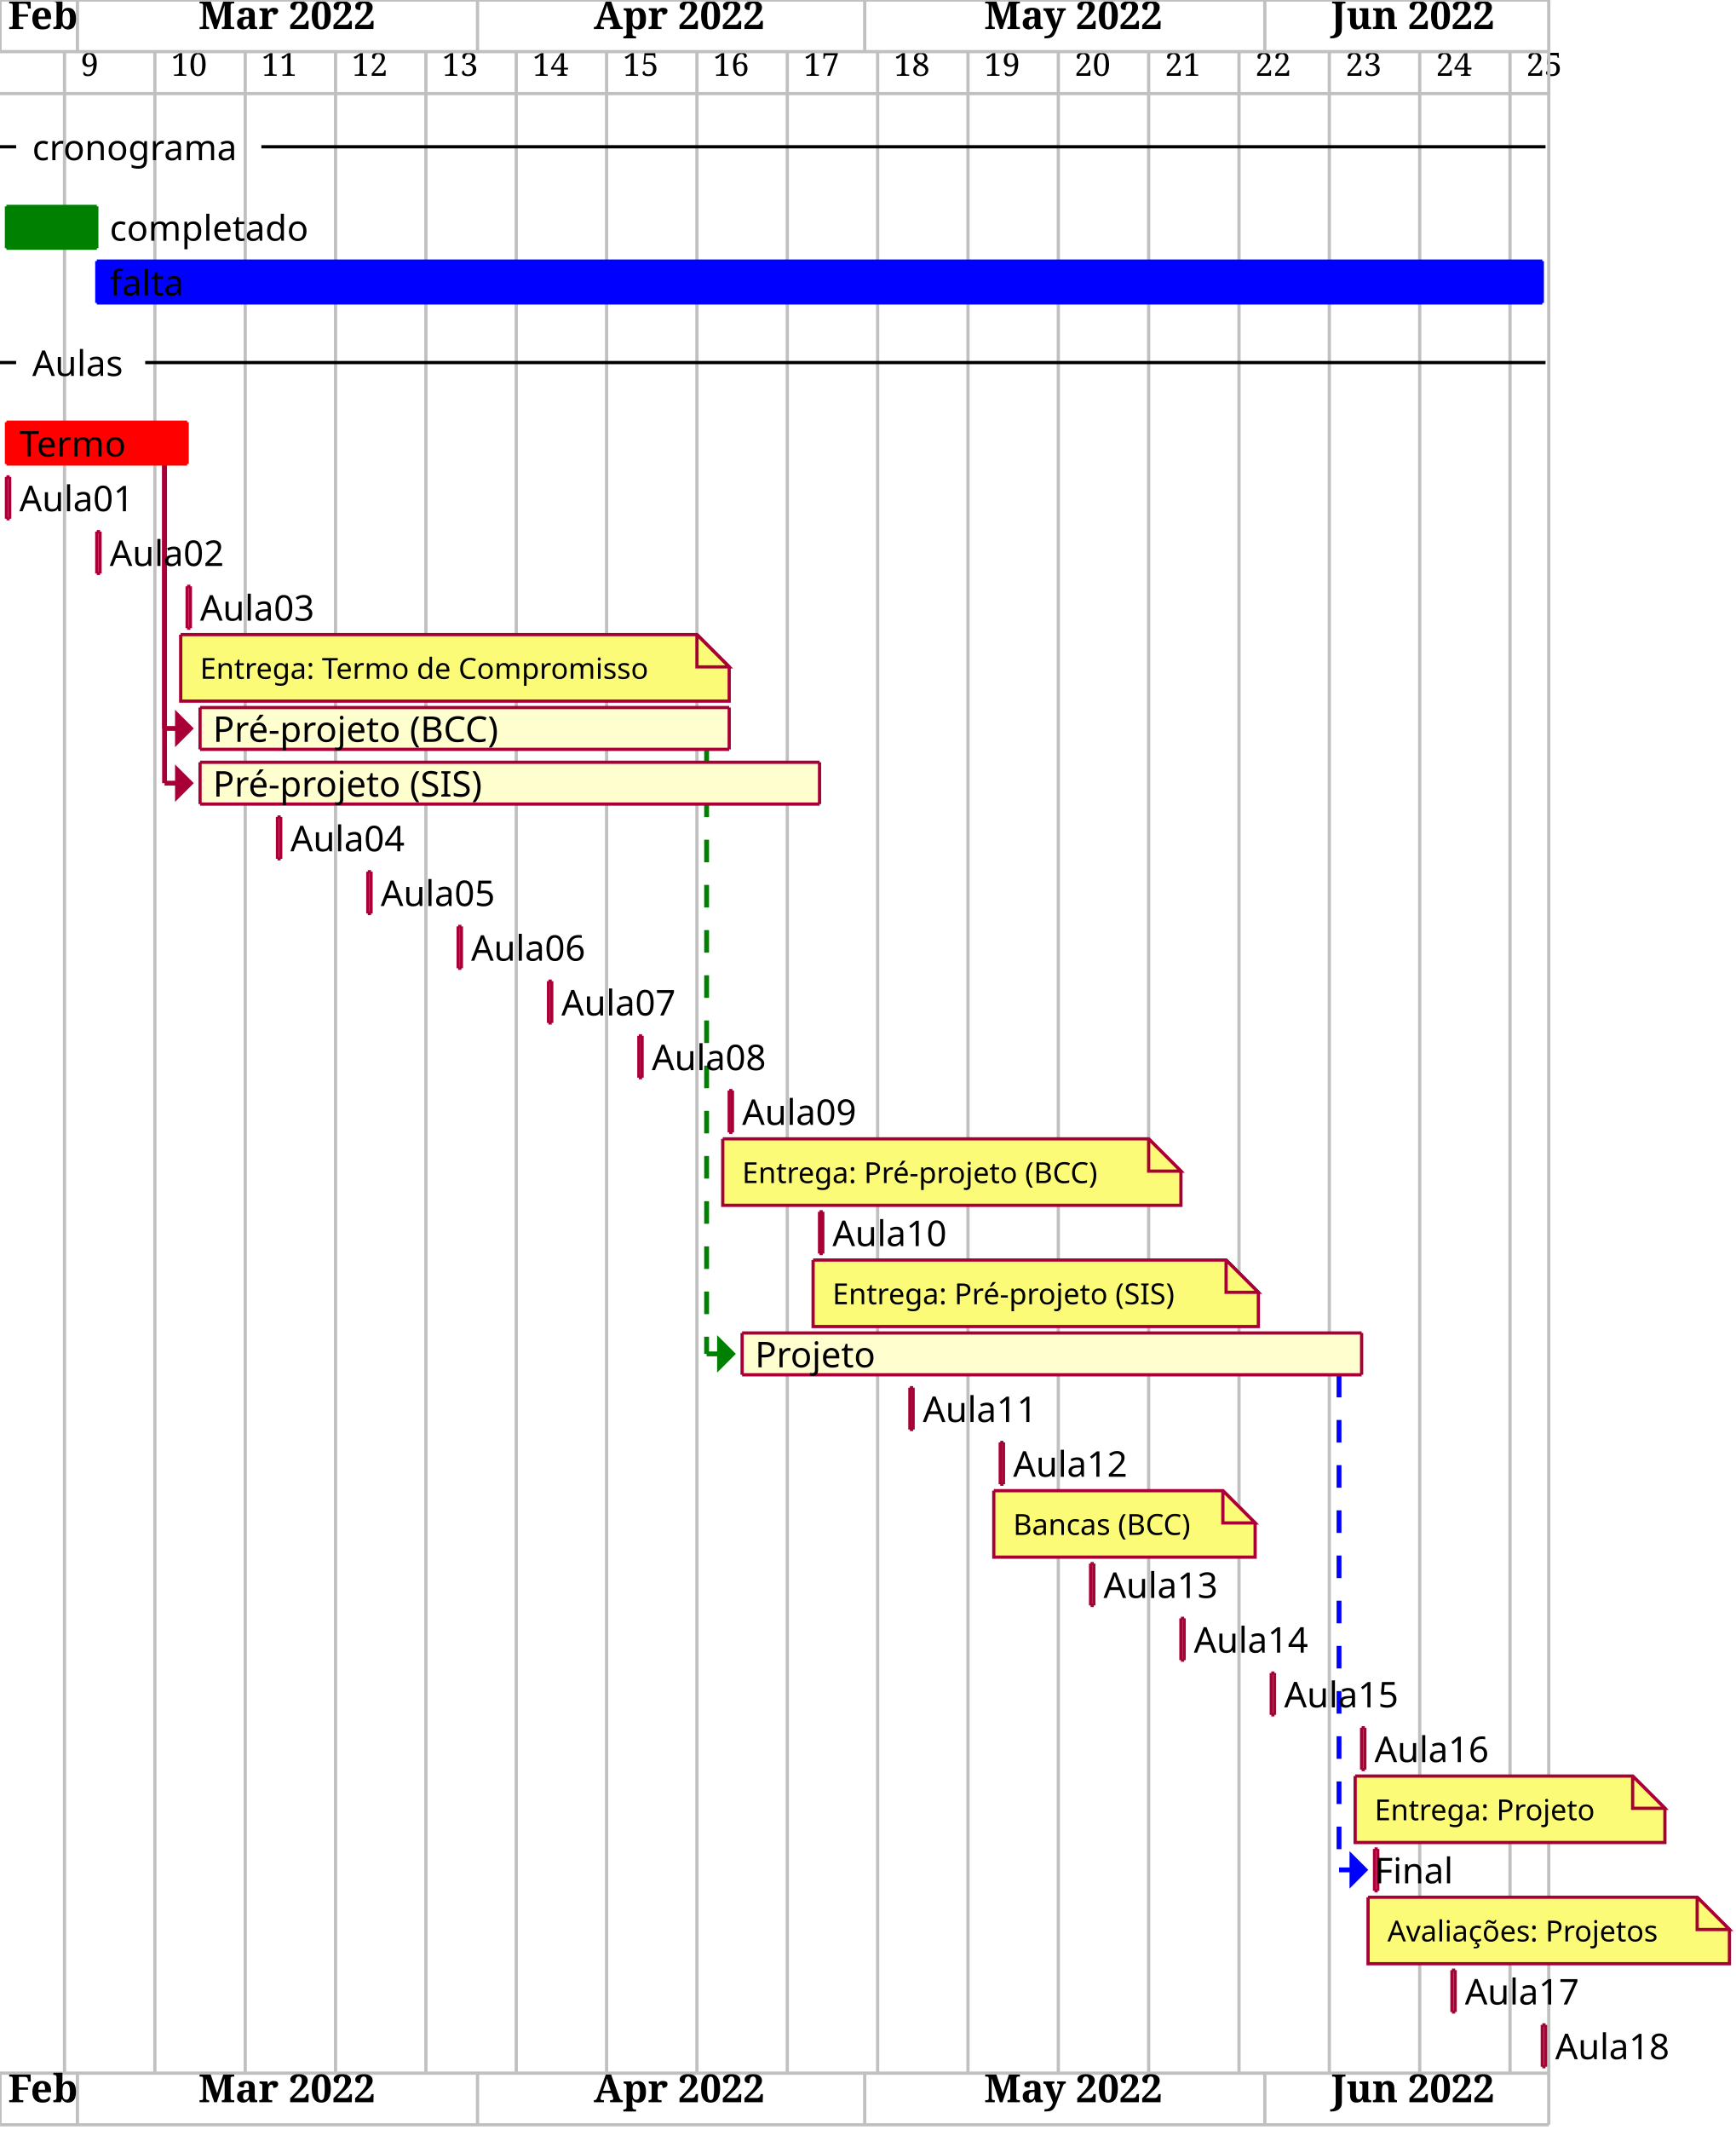
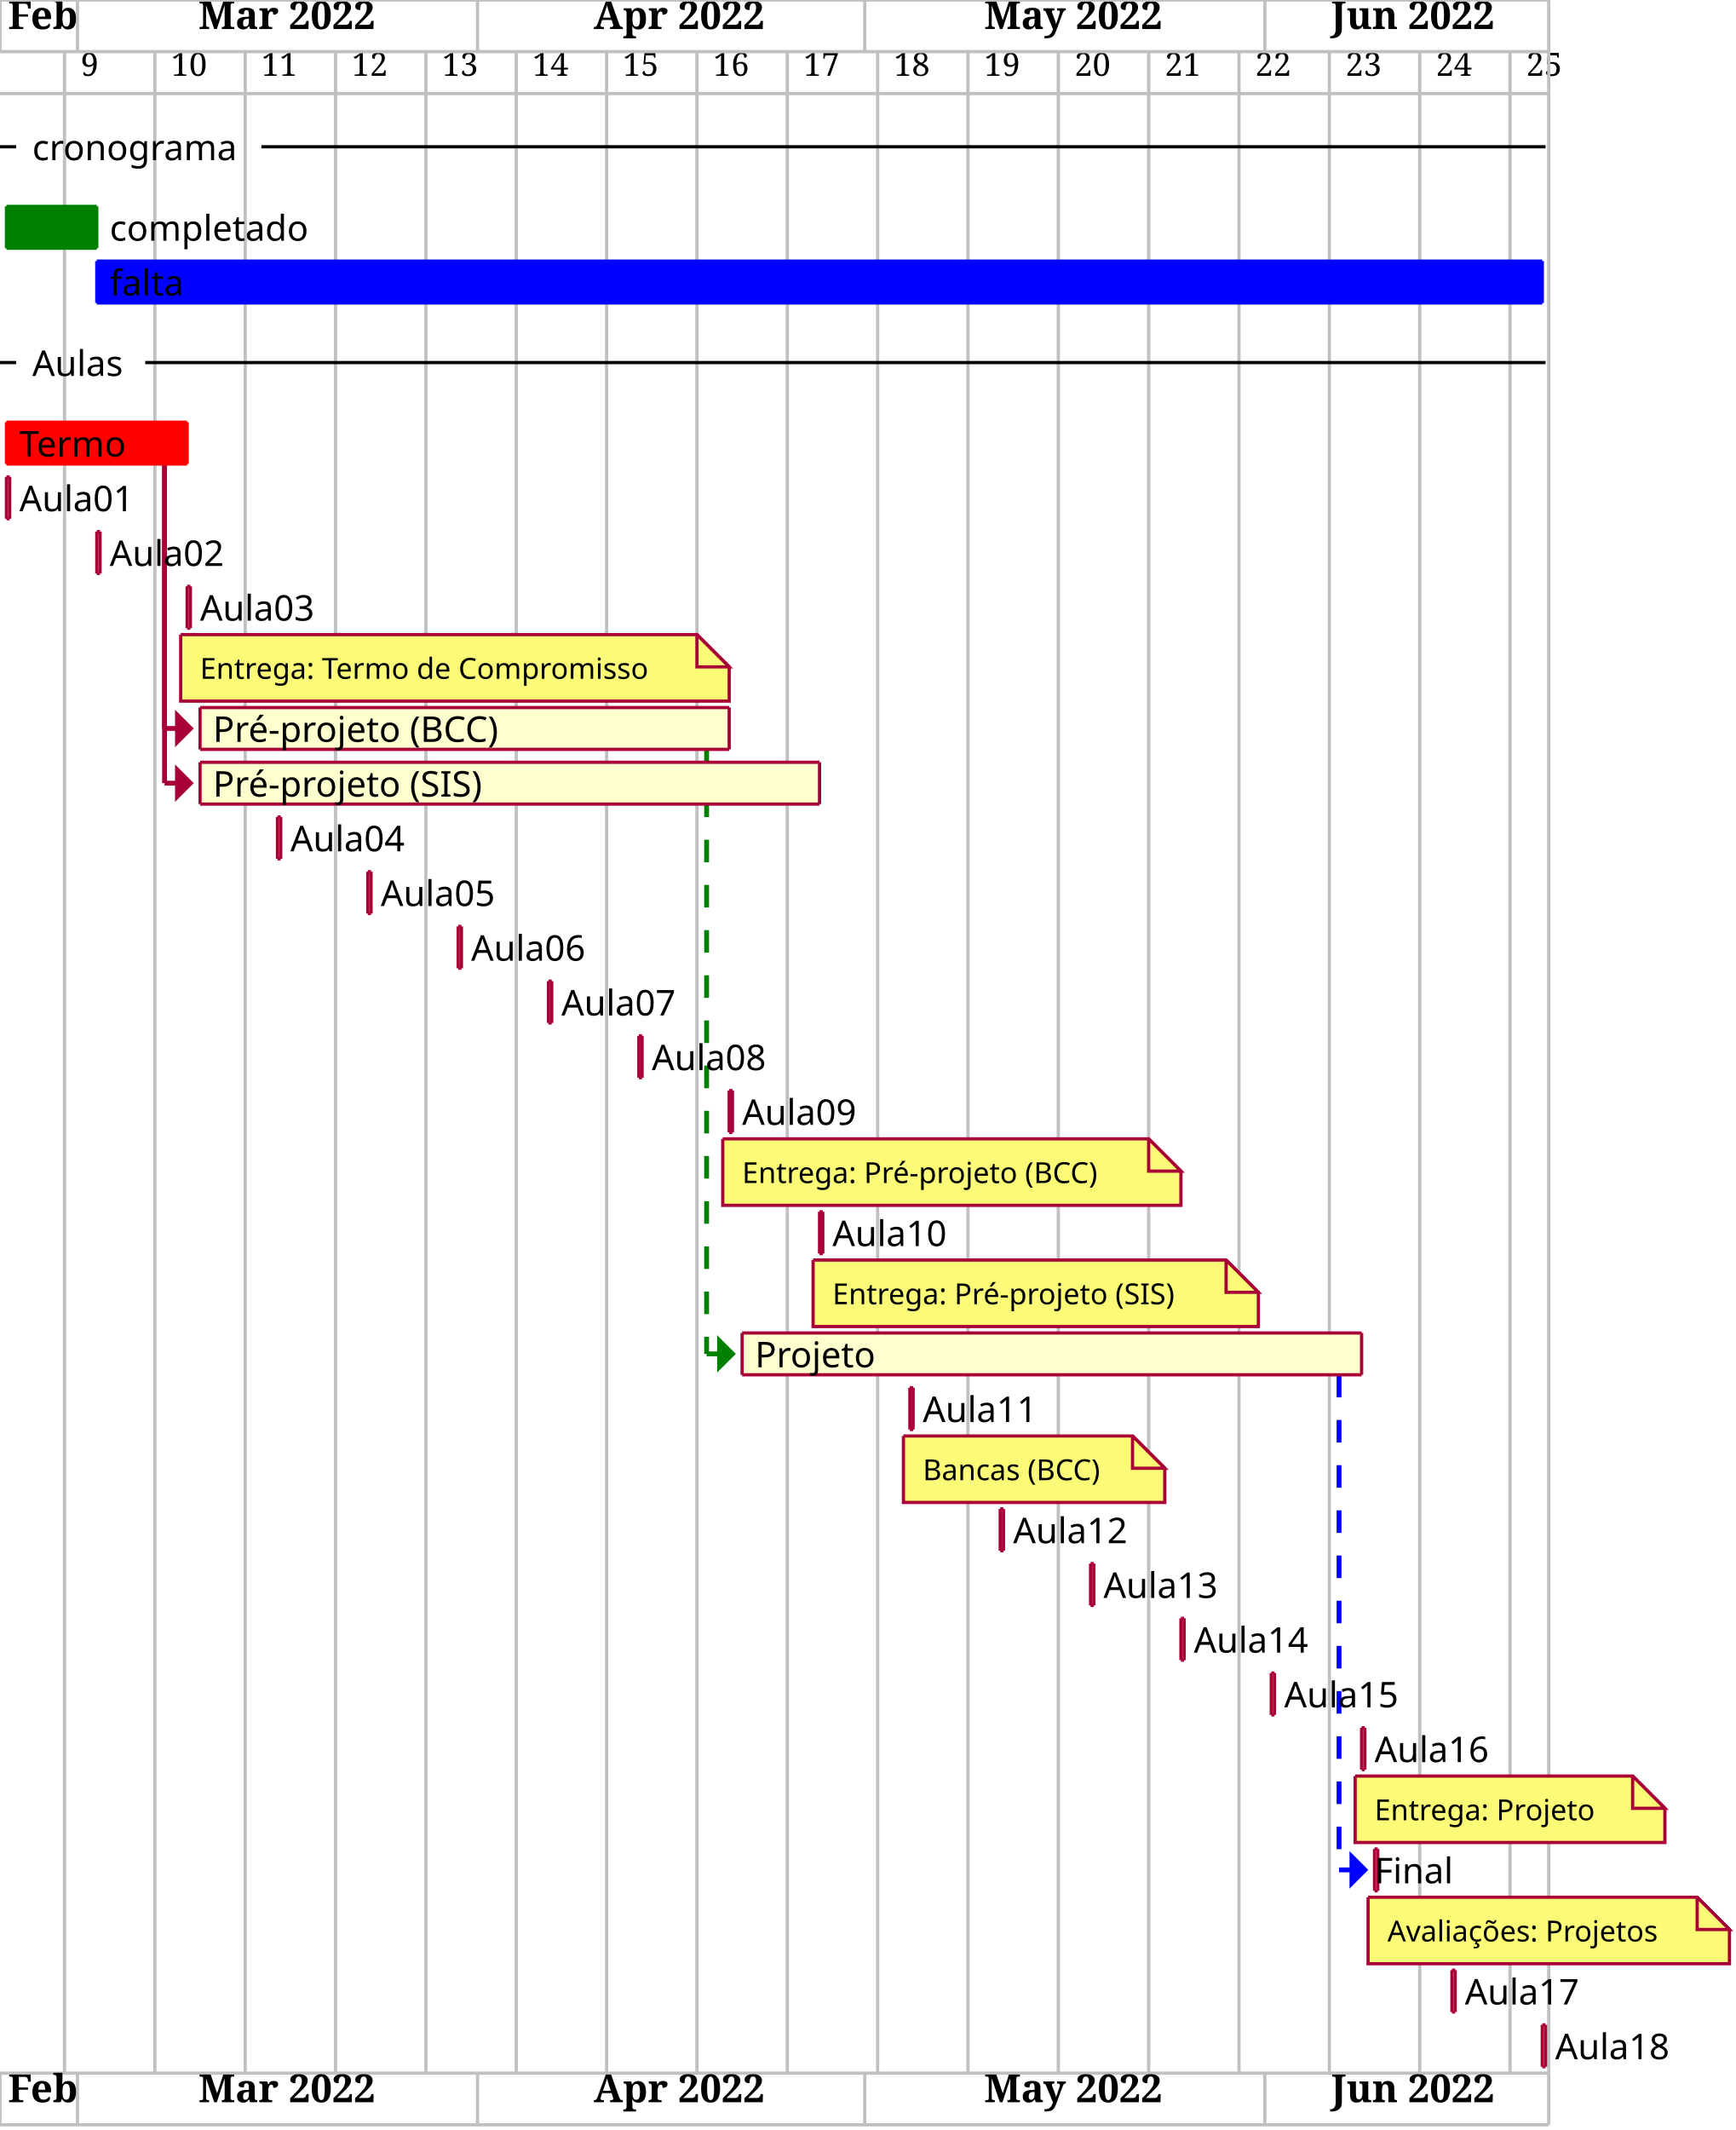
<svg xmlns="http://www.w3.org/2000/svg" contentScriptType="application/ecmascript" contentStyleType="text/css" height="660px" preserveAspectRatio="none" style="width:538px;height:660px;background:#FFFFFF;" version="1.1" viewBox="0 0 538 660" width="538px" zoomAndPan="magnify">
  <defs />
  <g>
    <text fill="#000000" font-family="Serif" font-size="10" lengthAdjust="spacing" textLength="5" x="25" y="23.5">9</text>
    <text fill="#000000" font-family="Serif" font-size="10" lengthAdjust="spacing" textLength="10" x="53" y="23.5">10</text>
    <text fill="#000000" font-family="Serif" font-size="10" lengthAdjust="spacing" textLength="10" x="81" y="23.5">11</text>
    <text fill="#000000" font-family="Serif" font-size="10" lengthAdjust="spacing" textLength="10" x="109" y="23.5">12</text>
    <text fill="#000000" font-family="Serif" font-size="10" lengthAdjust="spacing" textLength="10" x="137" y="23.5">13</text>
    <text fill="#000000" font-family="Serif" font-size="10" lengthAdjust="spacing" textLength="10" x="165" y="23.5">14</text>
    <text fill="#000000" font-family="Serif" font-size="10" lengthAdjust="spacing" textLength="10" x="193" y="23.5">15</text>
    <text fill="#000000" font-family="Serif" font-size="10" lengthAdjust="spacing" textLength="10" x="221" y="23.5">16</text>
    <text fill="#000000" font-family="Serif" font-size="10" lengthAdjust="spacing" textLength="10" x="249" y="23.5">17</text>
    <text fill="#000000" font-family="Serif" font-size="10" lengthAdjust="spacing" textLength="10" x="277" y="23.5">18</text>
    <text fill="#000000" font-family="Serif" font-size="10" lengthAdjust="spacing" textLength="10" x="305" y="23.5">19</text>
    <text fill="#000000" font-family="Serif" font-size="10" lengthAdjust="spacing" textLength="10" x="333" y="23.5">20</text>
    <text fill="#000000" font-family="Serif" font-size="10" lengthAdjust="spacing" textLength="10" x="361" y="23.5">21</text>
    <text fill="#000000" font-family="Serif" font-size="10" lengthAdjust="spacing" textLength="10" x="389" y="23.5">22</text>
    <text fill="#000000" font-family="Serif" font-size="10" lengthAdjust="spacing" textLength="10" x="417" y="23.5">23</text>
    <text fill="#000000" font-family="Serif" font-size="10" lengthAdjust="spacing" textLength="10" x="445" y="23.5">24</text>
    <text fill="#000000" font-family="Serif" font-size="10" lengthAdjust="spacing" textLength="10" x="473" y="23.5">25</text>
    <line style="stroke:#C0C0C0;stroke-width:1.0;" x1="20" x2="20" y1="16" y2="642.385" />
    <line style="stroke:#C0C0C0;stroke-width:1.0;" x1="48" x2="48" y1="16" y2="642.385" />
    <line style="stroke:#C0C0C0;stroke-width:1.0;" x1="76" x2="76" y1="16" y2="642.385" />
    <line style="stroke:#C0C0C0;stroke-width:1.0;" x1="104" x2="104" y1="16" y2="642.385" />
    <line style="stroke:#C0C0C0;stroke-width:1.0;" x1="132" x2="132" y1="16" y2="642.385" />
    <line style="stroke:#C0C0C0;stroke-width:1.0;" x1="160" x2="160" y1="16" y2="642.385" />
    <line style="stroke:#C0C0C0;stroke-width:1.0;" x1="188" x2="188" y1="16" y2="642.385" />
    <line style="stroke:#C0C0C0;stroke-width:1.0;" x1="216" x2="216" y1="16" y2="642.385" />
    <line style="stroke:#C0C0C0;stroke-width:1.0;" x1="244" x2="244" y1="16" y2="642.385" />
    <line style="stroke:#C0C0C0;stroke-width:1.0;" x1="272" x2="272" y1="16" y2="642.385" />
    <line style="stroke:#C0C0C0;stroke-width:1.0;" x1="300" x2="300" y1="16" y2="642.385" />
    <line style="stroke:#C0C0C0;stroke-width:1.0;" x1="328" x2="328" y1="16" y2="642.385" />
    <line style="stroke:#C0C0C0;stroke-width:1.0;" x1="356" x2="356" y1="16" y2="642.385" />
    <line style="stroke:#C0C0C0;stroke-width:1.0;" x1="384" x2="384" y1="16" y2="642.385" />
    <line style="stroke:#C0C0C0;stroke-width:1.0;" x1="412" x2="412" y1="16" y2="642.385" />
    <line style="stroke:#C0C0C0;stroke-width:1.0;" x1="440" x2="440" y1="16" y2="642.385" />
    <line style="stroke:#C0C0C0;stroke-width:1.0;" x1="468" x2="468" y1="16" y2="642.385" />
    <line style="stroke:#C0C0C0;stroke-width:1.0;" x1="480" x2="480" y1="16" y2="642.385" />
    <line style="stroke:#C0C0C0;stroke-width:1.0;" x1="0" x2="0" y1="0" y2="16" />
    <line style="stroke:#C0C0C0;stroke-width:1.0;" x1="24" x2="24" y1="0" y2="16" />
    <text fill="#000000" font-family="Serif" font-size="12" font-weight="bold" lengthAdjust="spacing" textLength="19" x="2.5" y="9">Feb</text>
    <line style="stroke:#C0C0C0;stroke-width:1.0;" x1="148" x2="148" y1="0" y2="16" />
    <text fill="#000000" font-family="Serif" font-size="12" font-weight="bold" lengthAdjust="spacing" textLength="49" x="61.5" y="9">Mar 2022</text>
    <line style="stroke:#C0C0C0;stroke-width:1.0;" x1="268" x2="268" y1="0" y2="16" />
    <text fill="#000000" font-family="Serif" font-size="12" font-weight="bold" lengthAdjust="spacing" textLength="48" x="184" y="9">Apr 2022</text>
    <line style="stroke:#C0C0C0;stroke-width:1.0;" x1="392" x2="392" y1="0" y2="16" />
    <text fill="#000000" font-family="Serif" font-size="12" font-weight="bold" lengthAdjust="spacing" textLength="50" x="305" y="9">May 2022</text>
    <line style="stroke:#C0C0C0;stroke-width:1.0;" x1="480" x2="480" y1="0" y2="16" />
    <text fill="#000000" font-family="Serif" font-size="12" font-weight="bold" lengthAdjust="spacing" textLength="47" x="412.5" y="9">Jun 2022</text>
    <line style="stroke:#C0C0C0;stroke-width:1.0;" x1="0" x2="480" y1="0" y2="0" />
    <line style="stroke:#C0C0C0;stroke-width:1.0;" x1="0" x2="480" y1="16" y2="16" />
    <line style="stroke:#C0C0C0;stroke-width:1.0;" x1="0" x2="480" y1="29" y2="29" />
    <line style="stroke:#A80036;stroke-width:1.5;" x1="51" x2="51" y1="143.775" y2="225.718" />
    <line style="stroke:#A80036;stroke-width:1.5;" x1="51" x2="59" y1="225.718" y2="225.718" />
    <polygon fill="#A80036" points="55,221.718,55,225.718,55,229.718,59,225.718" style="stroke:#A80036;stroke-width:1.5;" />
    <line style="stroke:#A80036;stroke-width:1.5;" x1="51" x2="51" y1="143.775" y2="242.673" />
    <line style="stroke:#A80036;stroke-width:1.5;" x1="51" x2="59" y1="242.673" y2="242.673" />
    <polygon fill="#A80036" points="55,238.673,55,242.673,55,246.673,59,242.673" style="stroke:#A80036;stroke-width:1.5;" />
    <line style="stroke:#008000;stroke-width:1.5;stroke-dasharray:7.0,7.0;" x1="219" x2="219" y1="232.195" y2="419.513" />
    <line style="stroke:#008000;stroke-width:1.5;stroke-dasharray:7.0,7.0;" x1="219" x2="227" y1="419.513" y2="419.513" />
    <polygon fill="#008000" points="223,415.513,223,419.513,223,423.513,227,419.513" style="stroke:#008000;stroke-width:1.5;" />
    <line style="stroke:#0000FF;stroke-width:1.5;stroke-dasharray:7.0,7.0;" x1="415" x2="415" y1="425.99" y2="579.398" />
    <line style="stroke:#0000FF;stroke-width:1.5;stroke-dasharray:7.0,7.0;" x1="415" x2="423" y1="579.398" y2="579.398" />
    <polygon fill="#0000FF" points="419,575.398,419,579.398,419,583.398,423,579.398" style="stroke:#0000FF;stroke-width:1.5;" />
    <line style="stroke:#000000;stroke-width:1.0;" x1="0" x2="5" y1="45.477" y2="45.477" />
    <line style="stroke:#000000;stroke-width:1.0;" x1="81" x2="479" y1="45.477" y2="45.477" />
    <rect fill="#008000" height="12.955" style="stroke:none;stroke-width:1.0;" width="28" x="2" y="63.955" />
    <line style="stroke:#008000;stroke-width:1.0;" x1="2" x2="30" y1="63.955" y2="63.955" />
    <line style="stroke:#008000;stroke-width:1.0;" x1="2" x2="30" y1="76.91" y2="76.91" />
    <line style="stroke:#008000;stroke-width:1.0;" x1="2" x2="2" y1="63.955" y2="76.91" />
    <line style="stroke:#008000;stroke-width:1.0;" x1="30" x2="30" y1="63.955" y2="76.91" />
    <rect fill="#0000FF" height="12.955" style="stroke:none;stroke-width:1.0;" width="448" x="30" y="80.91" />
    <line style="stroke:#0000FF;stroke-width:1.0;" x1="30" x2="478" y1="80.91" y2="80.91" />
    <line style="stroke:#0000FF;stroke-width:1.0;" x1="30" x2="478" y1="93.865" y2="93.865" />
    <line style="stroke:#0000FF;stroke-width:1.0;" x1="30" x2="30" y1="80.91" y2="93.865" />
    <line style="stroke:#0000FF;stroke-width:1.0;" x1="478" x2="478" y1="80.91" y2="93.865" />
    <line style="stroke:#000000;stroke-width:1.0;" x1="0" x2="5" y1="112.343" y2="112.343" />
    <line style="stroke:#000000;stroke-width:1.0;" x1="45" x2="479" y1="112.343" y2="112.343" />
    <rect fill="#FF0000" height="12.955" style="stroke:none;stroke-width:1.0;" width="56" x="2" y="130.82" />
    <line style="stroke:#FF0000;stroke-width:1.0;" x1="2" x2="58" y1="130.82" y2="130.82" />
    <line style="stroke:#FF0000;stroke-width:1.0;" x1="2" x2="58" y1="143.775" y2="143.775" />
    <line style="stroke:#FF0000;stroke-width:1.0;" x1="2" x2="2" y1="130.82" y2="143.775" />
    <line style="stroke:#FF0000;stroke-width:1.0;" x1="58" x2="58" y1="130.82" y2="143.775" />
    <rect fill="#FEFECE" height="12.955" style="stroke:none;stroke-width:1.0;" width="1" x="2" y="147.775" />
    <line style="stroke:#A80036;stroke-width:1.0;" x1="2" x2="3" y1="147.775" y2="147.775" />
    <line style="stroke:#A80036;stroke-width:1.0;" x1="2" x2="3" y1="160.731" y2="160.731" />
    <line style="stroke:#A80036;stroke-width:1.0;" x1="2" x2="2" y1="147.775" y2="160.731" />
    <line style="stroke:#A80036;stroke-width:1.0;" x1="3" x2="3" y1="147.775" y2="160.731" />
    <rect fill="#FEFECE" height="12.955" style="stroke:none;stroke-width:1.0;" width="1" x="30" y="164.731" />
    <line style="stroke:#A80036;stroke-width:1.0;" x1="30" x2="31" y1="164.731" y2="164.731" />
    <line style="stroke:#A80036;stroke-width:1.0;" x1="30" x2="31" y1="177.685" y2="177.685" />
    <line style="stroke:#A80036;stroke-width:1.0;" x1="30" x2="30" y1="164.731" y2="177.685" />
    <line style="stroke:#A80036;stroke-width:1.0;" x1="31" x2="31" y1="164.731" y2="177.685" />
    <path d="M56,196.641 L56,217.24 L226,217.24 L226,206.641 L216,196.641 L56,196.641 " fill="#FBFB77" style="stroke:#A80036;stroke-width:1.0;" />
    <path d="M216,196.641 L216,206.641 L226,206.641 L216,196.641 " fill="#FBFB77" style="stroke:#A80036;stroke-width:1.0;" />
    <text fill="#000000" font-family="sans-serif" font-size="9" lengthAdjust="spacing" textLength="149" x="62" y="210.342">Entrega: Termo de Compromisso</text>
    <rect fill="#FEFECE" height="12.955" style="stroke:none;stroke-width:1.0;" width="1" x="58" y="181.685" />
    <line style="stroke:#A80036;stroke-width:1.0;" x1="58" x2="59" y1="181.685" y2="181.685" />
    <line style="stroke:#A80036;stroke-width:1.0;" x1="58" x2="59" y1="194.641" y2="194.641" />
    <line style="stroke:#A80036;stroke-width:1.0;" x1="58" x2="58" y1="181.685" y2="194.641" />
    <line style="stroke:#A80036;stroke-width:1.0;" x1="59" x2="59" y1="181.685" y2="194.641" />
    <rect fill="#FEFECE" height="12.955" style="stroke:none;stroke-width:1.0;" width="164" x="62" y="219.24" />
    <line style="stroke:#A80036;stroke-width:1.0;" x1="62" x2="226" y1="219.24" y2="219.24" />
    <line style="stroke:#A80036;stroke-width:1.0;" x1="62" x2="226" y1="232.195" y2="232.195" />
    <line style="stroke:#A80036;stroke-width:1.0;" x1="62" x2="62" y1="219.24" y2="232.195" />
    <line style="stroke:#A80036;stroke-width:1.0;" x1="226" x2="226" y1="219.24" y2="232.195" />
    <rect fill="#FEFECE" height="12.955" style="stroke:none;stroke-width:1.0;" width="192" x="62" y="236.195" />
    <line style="stroke:#A80036;stroke-width:1.0;" x1="62" x2="254" y1="236.195" y2="236.195" />
    <line style="stroke:#A80036;stroke-width:1.0;" x1="62" x2="254" y1="249.15" y2="249.15" />
    <line style="stroke:#A80036;stroke-width:1.0;" x1="62" x2="62" y1="236.195" y2="249.15" />
    <line style="stroke:#A80036;stroke-width:1.0;" x1="254" x2="254" y1="236.195" y2="249.15" />
    <rect fill="#FEFECE" height="12.955" style="stroke:none;stroke-width:1.0;" width="1" x="86" y="253.15" />
    <line style="stroke:#A80036;stroke-width:1.0;" x1="86" x2="87" y1="253.15" y2="253.15" />
    <line style="stroke:#A80036;stroke-width:1.0;" x1="86" x2="87" y1="266.106" y2="266.106" />
    <line style="stroke:#A80036;stroke-width:1.0;" x1="86" x2="86" y1="253.15" y2="266.106" />
    <line style="stroke:#A80036;stroke-width:1.0;" x1="87" x2="87" y1="253.15" y2="266.106" />
    <rect fill="#FEFECE" height="12.955" style="stroke:none;stroke-width:1.0;" width="1" x="114" y="270.106" />
    <line style="stroke:#A80036;stroke-width:1.0;" x1="114" x2="115" y1="270.106" y2="270.106" />
    <line style="stroke:#A80036;stroke-width:1.0;" x1="114" x2="115" y1="283.06" y2="283.06" />
    <line style="stroke:#A80036;stroke-width:1.0;" x1="114" x2="114" y1="270.106" y2="283.06" />
    <line style="stroke:#A80036;stroke-width:1.0;" x1="115" x2="115" y1="270.106" y2="283.06" />
    <rect fill="#FEFECE" height="12.955" style="stroke:none;stroke-width:1.0;" width="1" x="142" y="287.06" />
    <line style="stroke:#A80036;stroke-width:1.0;" x1="142" x2="143" y1="287.06" y2="287.06" />
    <line style="stroke:#A80036;stroke-width:1.0;" x1="142" x2="143" y1="300.016" y2="300.016" />
    <line style="stroke:#A80036;stroke-width:1.0;" x1="142" x2="142" y1="287.06" y2="300.016" />
    <line style="stroke:#A80036;stroke-width:1.0;" x1="143" x2="143" y1="287.06" y2="300.016" />
    <rect fill="#FEFECE" height="12.955" style="stroke:none;stroke-width:1.0;" width="1" x="170" y="304.016" />
    <line style="stroke:#A80036;stroke-width:1.0;" x1="170" x2="171" y1="304.016" y2="304.016" />
    <line style="stroke:#A80036;stroke-width:1.0;" x1="170" x2="171" y1="316.971" y2="316.971" />
    <line style="stroke:#A80036;stroke-width:1.0;" x1="170" x2="170" y1="304.016" y2="316.971" />
    <line style="stroke:#A80036;stroke-width:1.0;" x1="171" x2="171" y1="304.016" y2="316.971" />
    <rect fill="#FEFECE" height="12.955" style="stroke:none;stroke-width:1.0;" width="1" x="198" y="320.971" />
    <line style="stroke:#A80036;stroke-width:1.0;" x1="198" x2="199" y1="320.971" y2="320.971" />
    <line style="stroke:#A80036;stroke-width:1.0;" x1="198" x2="199" y1="333.926" y2="333.926" />
    <line style="stroke:#A80036;stroke-width:1.0;" x1="198" x2="198" y1="320.971" y2="333.926" />
    <line style="stroke:#A80036;stroke-width:1.0;" x1="199" x2="199" y1="320.971" y2="333.926" />
    <path d="M224,352.881 L224,373.481 L366,373.481 L366,362.881 L356,352.881 L224,352.881 " fill="#FBFB77" style="stroke:#A80036;stroke-width:1.0;" />
    <path d="M356,352.881 L356,362.881 L366,362.881 L356,352.881 " fill="#FBFB77" style="stroke:#A80036;stroke-width:1.0;" />
    <text fill="#000000" font-family="sans-serif" font-size="9" lengthAdjust="spacing" textLength="118" x="230" y="366.582">Entrega: Pré-projeto (BCC)</text>
    <rect fill="#FEFECE" height="12.955" style="stroke:none;stroke-width:1.0;" width="1" x="226" y="337.926" />
    <line style="stroke:#A80036;stroke-width:1.0;" x1="226" x2="227" y1="337.926" y2="337.926" />
    <line style="stroke:#A80036;stroke-width:1.0;" x1="226" x2="227" y1="350.881" y2="350.881" />
    <line style="stroke:#A80036;stroke-width:1.0;" x1="226" x2="226" y1="337.926" y2="350.881" />
    <line style="stroke:#A80036;stroke-width:1.0;" x1="227" x2="227" y1="337.926" y2="350.881" />
    <path d="M252,390.435 L252,411.035 L390,411.035 L390,400.435 L380,390.435 L252,390.435 " fill="#FBFB77" style="stroke:#A80036;stroke-width:1.0;" />
    <path d="M380,390.435 L380,400.435 L390,400.435 L380,390.435 " fill="#FBFB77" style="stroke:#A80036;stroke-width:1.0;" />
    <text fill="#000000" font-family="sans-serif" font-size="9" lengthAdjust="spacing" textLength="114" x="258" y="404.137">Entrega: Pré-projeto (SIS)</text>
    <rect fill="#FEFECE" height="12.955" style="stroke:none;stroke-width:1.0;" width="1" x="254" y="375.481" />
    <line style="stroke:#A80036;stroke-width:1.0;" x1="254" x2="255" y1="375.481" y2="375.481" />
    <line style="stroke:#A80036;stroke-width:1.0;" x1="254" x2="255" y1="388.435" y2="388.435" />
    <line style="stroke:#A80036;stroke-width:1.0;" x1="254" x2="254" y1="375.481" y2="388.435" />
    <line style="stroke:#A80036;stroke-width:1.0;" x1="255" x2="255" y1="375.481" y2="388.435" />
    <rect fill="#FEFECE" height="12.955" style="stroke:none;stroke-width:1.0;" width="192" x="230" y="413.035" />
    <line style="stroke:#A80036;stroke-width:1.0;" x1="230" x2="422" y1="413.035" y2="413.035" />
    <line style="stroke:#A80036;stroke-width:1.0;" x1="230" x2="422" y1="425.99" y2="425.99" />
    <line style="stroke:#A80036;stroke-width:1.0;" x1="230" x2="230" y1="413.035" y2="425.99" />
    <line style="stroke:#A80036;stroke-width:1.0;" x1="422" x2="422" y1="413.035" y2="425.99" />
+     <path d="M280,444.945 L280,465.545 L361,465.545 L361,454.945 L351,444.945 L280,444.945 " fill="#FBFB77" style="stroke:#A80036;stroke-width:1.0;" />
+     <path d="M351,444.945 L351,454.945 L361,454.945 L351,444.945 " fill="#FBFB77" style="stroke:#A80036;stroke-width:1.0;" />
+     <text fill="#000000" font-family="sans-serif" font-size="9" lengthAdjust="spacing" textLength="57" x="286" y="458.647">Bancas (BCC)</text>
    <rect fill="#FEFECE" height="12.955" style="stroke:none;stroke-width:1.0;" width="1" x="282" y="429.99" />
    <line style="stroke:#A80036;stroke-width:1.0;" x1="282" x2="283" y1="429.99" y2="429.99" />
    <line style="stroke:#A80036;stroke-width:1.0;" x1="282" x2="283" y1="442.945" y2="442.945" />
    <line style="stroke:#A80036;stroke-width:1.0;" x1="282" x2="282" y1="429.99" y2="442.945" />
    <line style="stroke:#A80036;stroke-width:1.0;" x1="283" x2="283" y1="429.99" y2="442.945" />
-     <path d="M308,461.9 L308,482.5 L389,482.5 L389,471.9 L379,461.9 L308,461.9 " fill="#FBFB77" style="stroke:#A80036;stroke-width:1.0;" />
-     <path d="M379,461.9 L379,471.9 L389,471.9 L379,461.9 " fill="#FBFB77" style="stroke:#A80036;stroke-width:1.0;" />
-     <text fill="#000000" font-family="sans-serif" font-size="9" lengthAdjust="spacing" textLength="57" x="314" y="475.602">Bancas (BCC)</text>
-     <rect fill="#FEFECE" height="12.955" style="stroke:none;stroke-width:1.0;" width="1" x="310" y="446.945" />
-     <line style="stroke:#A80036;stroke-width:1.0;" x1="310" x2="311" y1="446.945" y2="446.945" />
-     <line style="stroke:#A80036;stroke-width:1.0;" x1="310" x2="311" y1="459.9" y2="459.9" />
-     <line style="stroke:#A80036;stroke-width:1.0;" x1="310" x2="310" y1="446.945" y2="459.9" />
-     <line style="stroke:#A80036;stroke-width:1.0;" x1="311" x2="311" y1="446.945" y2="459.9" />
+     <rect fill="#FEFECE" height="12.955" style="stroke:none;stroke-width:1.0;" width="1" x="310" y="467.545" />
+     <line style="stroke:#A80036;stroke-width:1.0;" x1="310" x2="311" y1="467.545" y2="467.545" />
+     <line style="stroke:#A80036;stroke-width:1.0;" x1="310" x2="311" y1="480.5" y2="480.5" />
+     <line style="stroke:#A80036;stroke-width:1.0;" x1="310" x2="310" y1="467.545" y2="480.5" />
+     <line style="stroke:#A80036;stroke-width:1.0;" x1="311" x2="311" y1="467.545" y2="480.5" />
    <rect fill="#FEFECE" height="12.955" style="stroke:none;stroke-width:1.0;" width="1" x="338" y="484.5" />
    <line style="stroke:#A80036;stroke-width:1.0;" x1="338" x2="339" y1="484.5" y2="484.5" />
    <line style="stroke:#A80036;stroke-width:1.0;" x1="338" x2="339" y1="497.455" y2="497.455" />
    <line style="stroke:#A80036;stroke-width:1.0;" x1="338" x2="338" y1="484.5" y2="497.455" />
    <line style="stroke:#A80036;stroke-width:1.0;" x1="339" x2="339" y1="484.5" y2="497.455" />
    <rect fill="#FEFECE" height="12.955" style="stroke:none;stroke-width:1.0;" width="1" x="366" y="501.455" />
    <line style="stroke:#A80036;stroke-width:1.0;" x1="366" x2="367" y1="501.455" y2="501.455" />
    <line style="stroke:#A80036;stroke-width:1.0;" x1="366" x2="367" y1="514.41" y2="514.41" />
    <line style="stroke:#A80036;stroke-width:1.0;" x1="366" x2="366" y1="501.455" y2="514.41" />
    <line style="stroke:#A80036;stroke-width:1.0;" x1="367" x2="367" y1="501.455" y2="514.41" />
    <rect fill="#FEFECE" height="12.955" style="stroke:none;stroke-width:1.0;" width="1" x="394" y="518.41" />
    <line style="stroke:#A80036;stroke-width:1.0;" x1="394" x2="395" y1="518.41" y2="518.41" />
    <line style="stroke:#A80036;stroke-width:1.0;" x1="394" x2="395" y1="531.365" y2="531.365" />
    <line style="stroke:#A80036;stroke-width:1.0;" x1="394" x2="394" y1="518.41" y2="531.365" />
    <line style="stroke:#A80036;stroke-width:1.0;" x1="395" x2="395" y1="518.41" y2="531.365" />
    <path d="M420,550.32 L420,570.92 L516,570.92 L516,560.32 L506,550.32 L420,550.32 " fill="#FBFB77" style="stroke:#A80036;stroke-width:1.0;" />
    <path d="M506,550.32 L506,560.32 L516,560.32 L506,550.32 " fill="#FBFB77" style="stroke:#A80036;stroke-width:1.0;" />
    <text fill="#000000" font-family="sans-serif" font-size="9" lengthAdjust="spacing" textLength="72" x="426" y="564.021">Entrega: Projeto</text>
    <rect fill="#FEFECE" height="12.955" style="stroke:none;stroke-width:1.0;" width="1" x="422" y="535.365" />
    <line style="stroke:#A80036;stroke-width:1.0;" x1="422" x2="423" y1="535.365" y2="535.365" />
    <line style="stroke:#A80036;stroke-width:1.0;" x1="422" x2="423" y1="548.32" y2="548.32" />
    <line style="stroke:#A80036;stroke-width:1.0;" x1="422" x2="422" y1="535.365" y2="548.32" />
    <line style="stroke:#A80036;stroke-width:1.0;" x1="423" x2="423" y1="535.365" y2="548.32" />
    <path d="M424,587.875 L424,608.475 L536,608.475 L536,597.875 L526,587.875 L424,587.875 " fill="#FBFB77" style="stroke:#A80036;stroke-width:1.0;" />
    <path d="M526,587.875 L526,597.875 L536,597.875 L526,587.875 " fill="#FBFB77" style="stroke:#A80036;stroke-width:1.0;" />
    <text fill="#000000" font-family="sans-serif" font-size="9" lengthAdjust="spacing" textLength="91" x="430" y="601.576">Avaliações: Projetos</text>
    <rect fill="#FEFECE" height="12.955" style="stroke:none;stroke-width:1.0;" width="1" x="426" y="572.92" />
    <line style="stroke:#A80036;stroke-width:1.0;" x1="426" x2="427" y1="572.92" y2="572.92" />
    <line style="stroke:#A80036;stroke-width:1.0;" x1="426" x2="427" y1="585.875" y2="585.875" />
    <line style="stroke:#A80036;stroke-width:1.0;" x1="426" x2="426" y1="572.92" y2="585.875" />
    <line style="stroke:#A80036;stroke-width:1.0;" x1="427" x2="427" y1="572.92" y2="585.875" />
    <rect fill="#FEFECE" height="12.955" style="stroke:none;stroke-width:1.0;" width="1" x="450" y="610.475" />
    <line style="stroke:#A80036;stroke-width:1.0;" x1="450" x2="451" y1="610.475" y2="610.475" />
    <line style="stroke:#A80036;stroke-width:1.0;" x1="450" x2="451" y1="623.43" y2="623.43" />
    <line style="stroke:#A80036;stroke-width:1.0;" x1="450" x2="450" y1="610.475" y2="623.43" />
    <line style="stroke:#A80036;stroke-width:1.0;" x1="451" x2="451" y1="610.475" y2="623.43" />
    <rect fill="#FEFECE" height="12.955" style="stroke:none;stroke-width:1.0;" width="1" x="478" y="627.43" />
    <line style="stroke:#A80036;stroke-width:1.0;" x1="478" x2="479" y1="627.43" y2="627.43" />
    <line style="stroke:#A80036;stroke-width:1.0;" x1="478" x2="479" y1="640.385" y2="640.385" />
    <line style="stroke:#A80036;stroke-width:1.0;" x1="478" x2="478" y1="627.43" y2="640.385" />
    <line style="stroke:#A80036;stroke-width:1.0;" x1="479" x2="479" y1="627.43" y2="640.385" />
    <text fill="#000000" font-family="sans-serif" font-size="11" lengthAdjust="spacing" textLength="66" x="10" y="49.635">cronograma</text>
    <text fill="#000000" font-family="sans-serif" font-size="11" lengthAdjust="spacing" textLength="63" x="34" y="74.59">completado</text>
    <text fill="#000000" font-family="sans-serif" font-size="11" lengthAdjust="spacing" textLength="23" x="34" y="91.545">falta</text>
    <text fill="#000000" font-family="sans-serif" font-size="11" lengthAdjust="spacing" textLength="30" x="10" y="116.5">Aulas</text>
    <text fill="#000000" font-family="sans-serif" font-size="11" lengthAdjust="spacing" textLength="35" x="6" y="141.455">Termo</text>
    <text fill="#000000" font-family="sans-serif" font-size="11" lengthAdjust="spacing" textLength="38" x="6" y="158.41">Aula01</text>
    <text fill="#000000" font-family="sans-serif" font-size="11" lengthAdjust="spacing" textLength="38" x="34" y="175.365">Aula02</text>
    <text fill="#000000" font-family="sans-serif" font-size="11" lengthAdjust="spacing" textLength="38" x="62" y="192.32">Aula03</text>
    <text fill="#000000" font-family="sans-serif" font-size="11" lengthAdjust="spacing" textLength="95" x="66" y="229.875">Pré-projeto (BCC)</text>
    <text fill="#000000" font-family="sans-serif" font-size="11" lengthAdjust="spacing" textLength="88" x="66" y="246.83">Pré-projeto (SIS)</text>
    <text fill="#000000" font-family="sans-serif" font-size="11" lengthAdjust="spacing" textLength="38" x="90" y="263.785">Aula04</text>
    <text fill="#000000" font-family="sans-serif" font-size="11" lengthAdjust="spacing" textLength="38" x="118" y="280.74">Aula05</text>
    <text fill="#000000" font-family="sans-serif" font-size="11" lengthAdjust="spacing" textLength="38" x="146" y="297.695">Aula06</text>
    <text fill="#000000" font-family="sans-serif" font-size="11" lengthAdjust="spacing" textLength="38" x="174" y="314.65">Aula07</text>
    <text fill="#000000" font-family="sans-serif" font-size="11" lengthAdjust="spacing" textLength="38" x="202" y="331.606">Aula08</text>
    <text fill="#000000" font-family="sans-serif" font-size="11" lengthAdjust="spacing" textLength="38" x="230" y="348.56">Aula09</text>
    <text fill="#000000" font-family="sans-serif" font-size="11" lengthAdjust="spacing" textLength="38" x="258" y="386.115">Aula10</text>
    <text fill="#000000" font-family="sans-serif" font-size="11" lengthAdjust="spacing" textLength="38" x="234" y="423.67">Projeto</text>
    <text fill="#000000" font-family="sans-serif" font-size="11" lengthAdjust="spacing" textLength="38" x="286" y="440.625">Aula11</text>
-     <text fill="#000000" font-family="sans-serif" font-size="11" lengthAdjust="spacing" textLength="38" x="314" y="457.58">Aula12</text>
+     <text fill="#000000" font-family="sans-serif" font-size="11" lengthAdjust="spacing" textLength="38" x="314" y="478.18">Aula12</text>
    <text fill="#000000" font-family="sans-serif" font-size="11" lengthAdjust="spacing" textLength="38" x="342" y="495.135">Aula13</text>
    <text fill="#000000" font-family="sans-serif" font-size="11" lengthAdjust="spacing" textLength="38" x="370" y="512.09">Aula14</text>
    <text fill="#000000" font-family="sans-serif" font-size="11" lengthAdjust="spacing" textLength="38" x="398" y="529.045">Aula15</text>
    <text fill="#000000" font-family="sans-serif" font-size="11" lengthAdjust="spacing" textLength="38" x="426" y="546">Aula16</text>
    <text fill="#000000" font-family="sans-serif" font-size="11" lengthAdjust="spacing" textLength="25" x="426" y="583.555">Final</text>
    <text fill="#000000" font-family="sans-serif" font-size="11" lengthAdjust="spacing" textLength="38" x="454" y="621.109">Aula17</text>
    <text fill="#000000" font-family="sans-serif" font-size="11" lengthAdjust="spacing" textLength="38" x="482" y="638.064">Aula18</text>
    <line style="stroke:#C0C0C0;stroke-width:1.0;" x1="0" x2="480" y1="642.385" y2="642.385" />
    <line style="stroke:#C0C0C0;stroke-width:1.0;" x1="0" x2="0" y1="642.385" y2="658.385" />
    <line style="stroke:#C0C0C0;stroke-width:1.0;" x1="24" x2="24" y1="642.385" y2="658.385" />
    <text fill="#000000" font-family="Serif" font-size="12" font-weight="bold" lengthAdjust="spacing" textLength="19" x="2.5" y="651.385">Feb</text>
    <line style="stroke:#C0C0C0;stroke-width:1.0;" x1="148" x2="148" y1="642.385" y2="658.385" />
    <text fill="#000000" font-family="Serif" font-size="12" font-weight="bold" lengthAdjust="spacing" textLength="49" x="61.5" y="651.385">Mar 2022</text>
    <line style="stroke:#C0C0C0;stroke-width:1.0;" x1="268" x2="268" y1="642.385" y2="658.385" />
    <text fill="#000000" font-family="Serif" font-size="12" font-weight="bold" lengthAdjust="spacing" textLength="48" x="184" y="651.385">Apr 2022</text>
    <line style="stroke:#C0C0C0;stroke-width:1.0;" x1="392" x2="392" y1="642.385" y2="658.385" />
    <text fill="#000000" font-family="Serif" font-size="12" font-weight="bold" lengthAdjust="spacing" textLength="50" x="305" y="651.385">May 2022</text>
    <line style="stroke:#C0C0C0;stroke-width:1.0;" x1="480" x2="480" y1="642.385" y2="658.385" />
    <text fill="#000000" font-family="Serif" font-size="12" font-weight="bold" lengthAdjust="spacing" textLength="47" x="412.5" y="651.385">Jun 2022</text>
    <line style="stroke:#C0C0C0;stroke-width:1.0;" x1="0" x2="480" y1="658.385" y2="658.385" />
  </g>
</svg>
